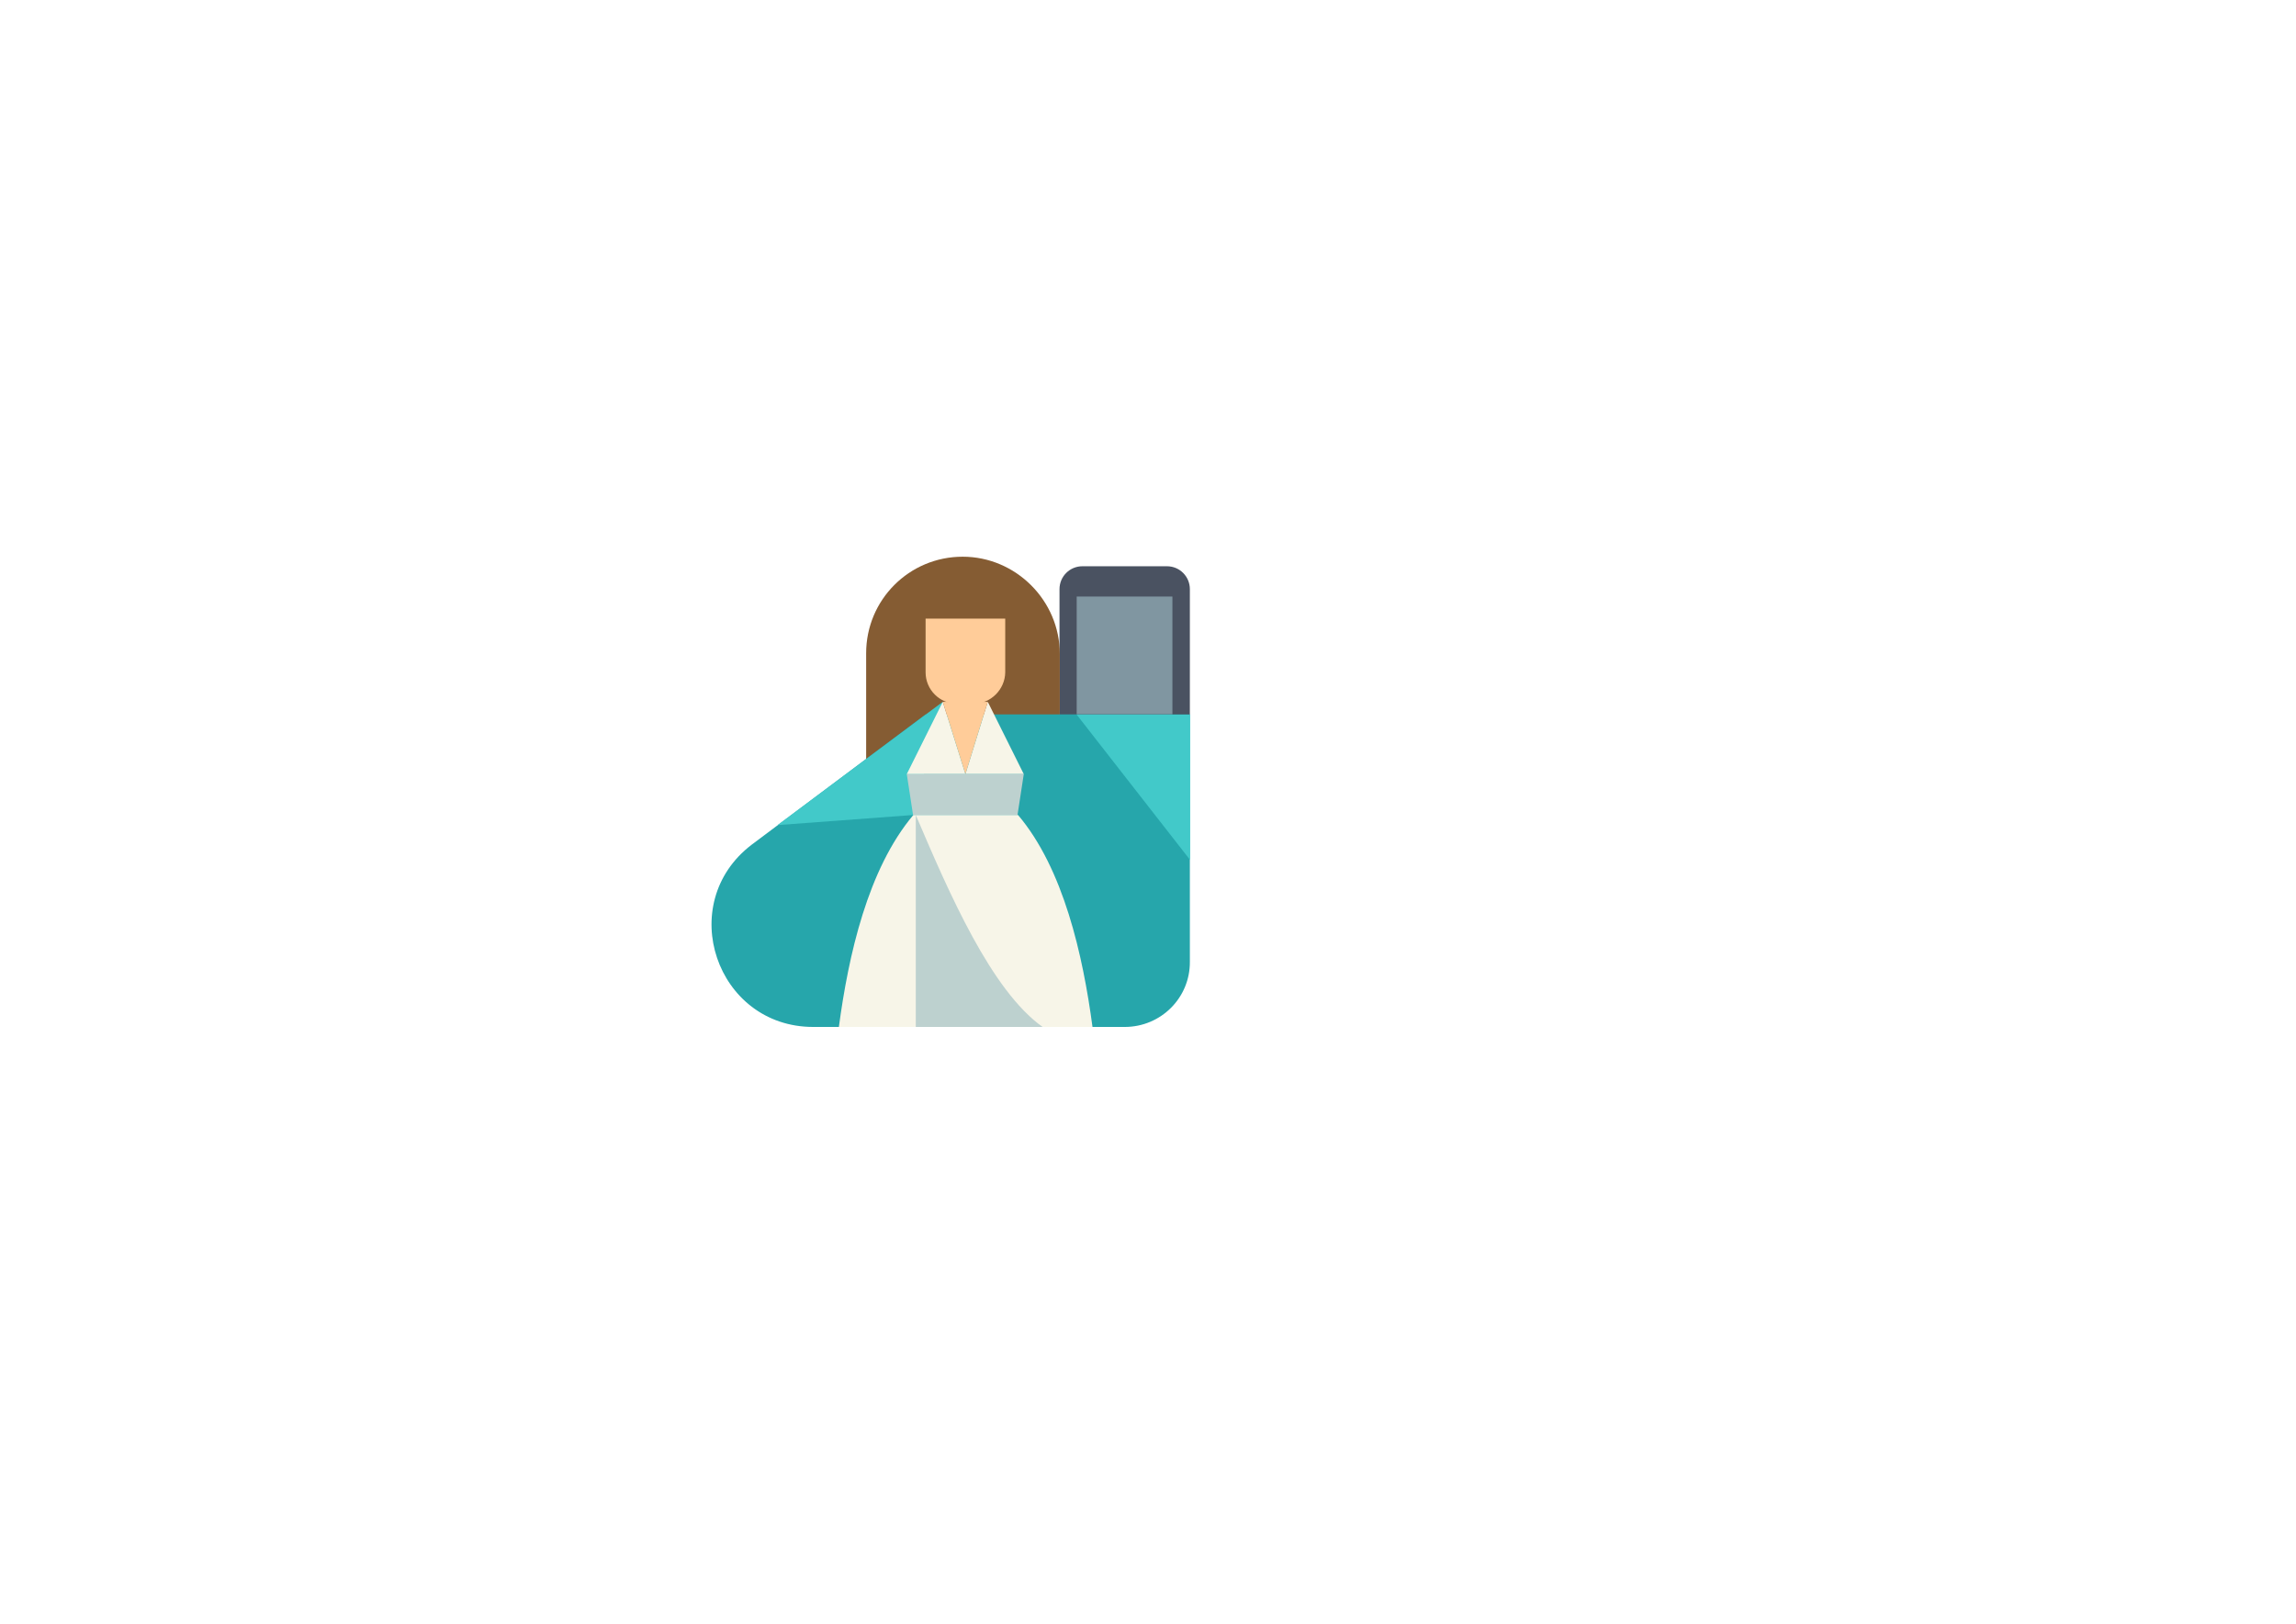
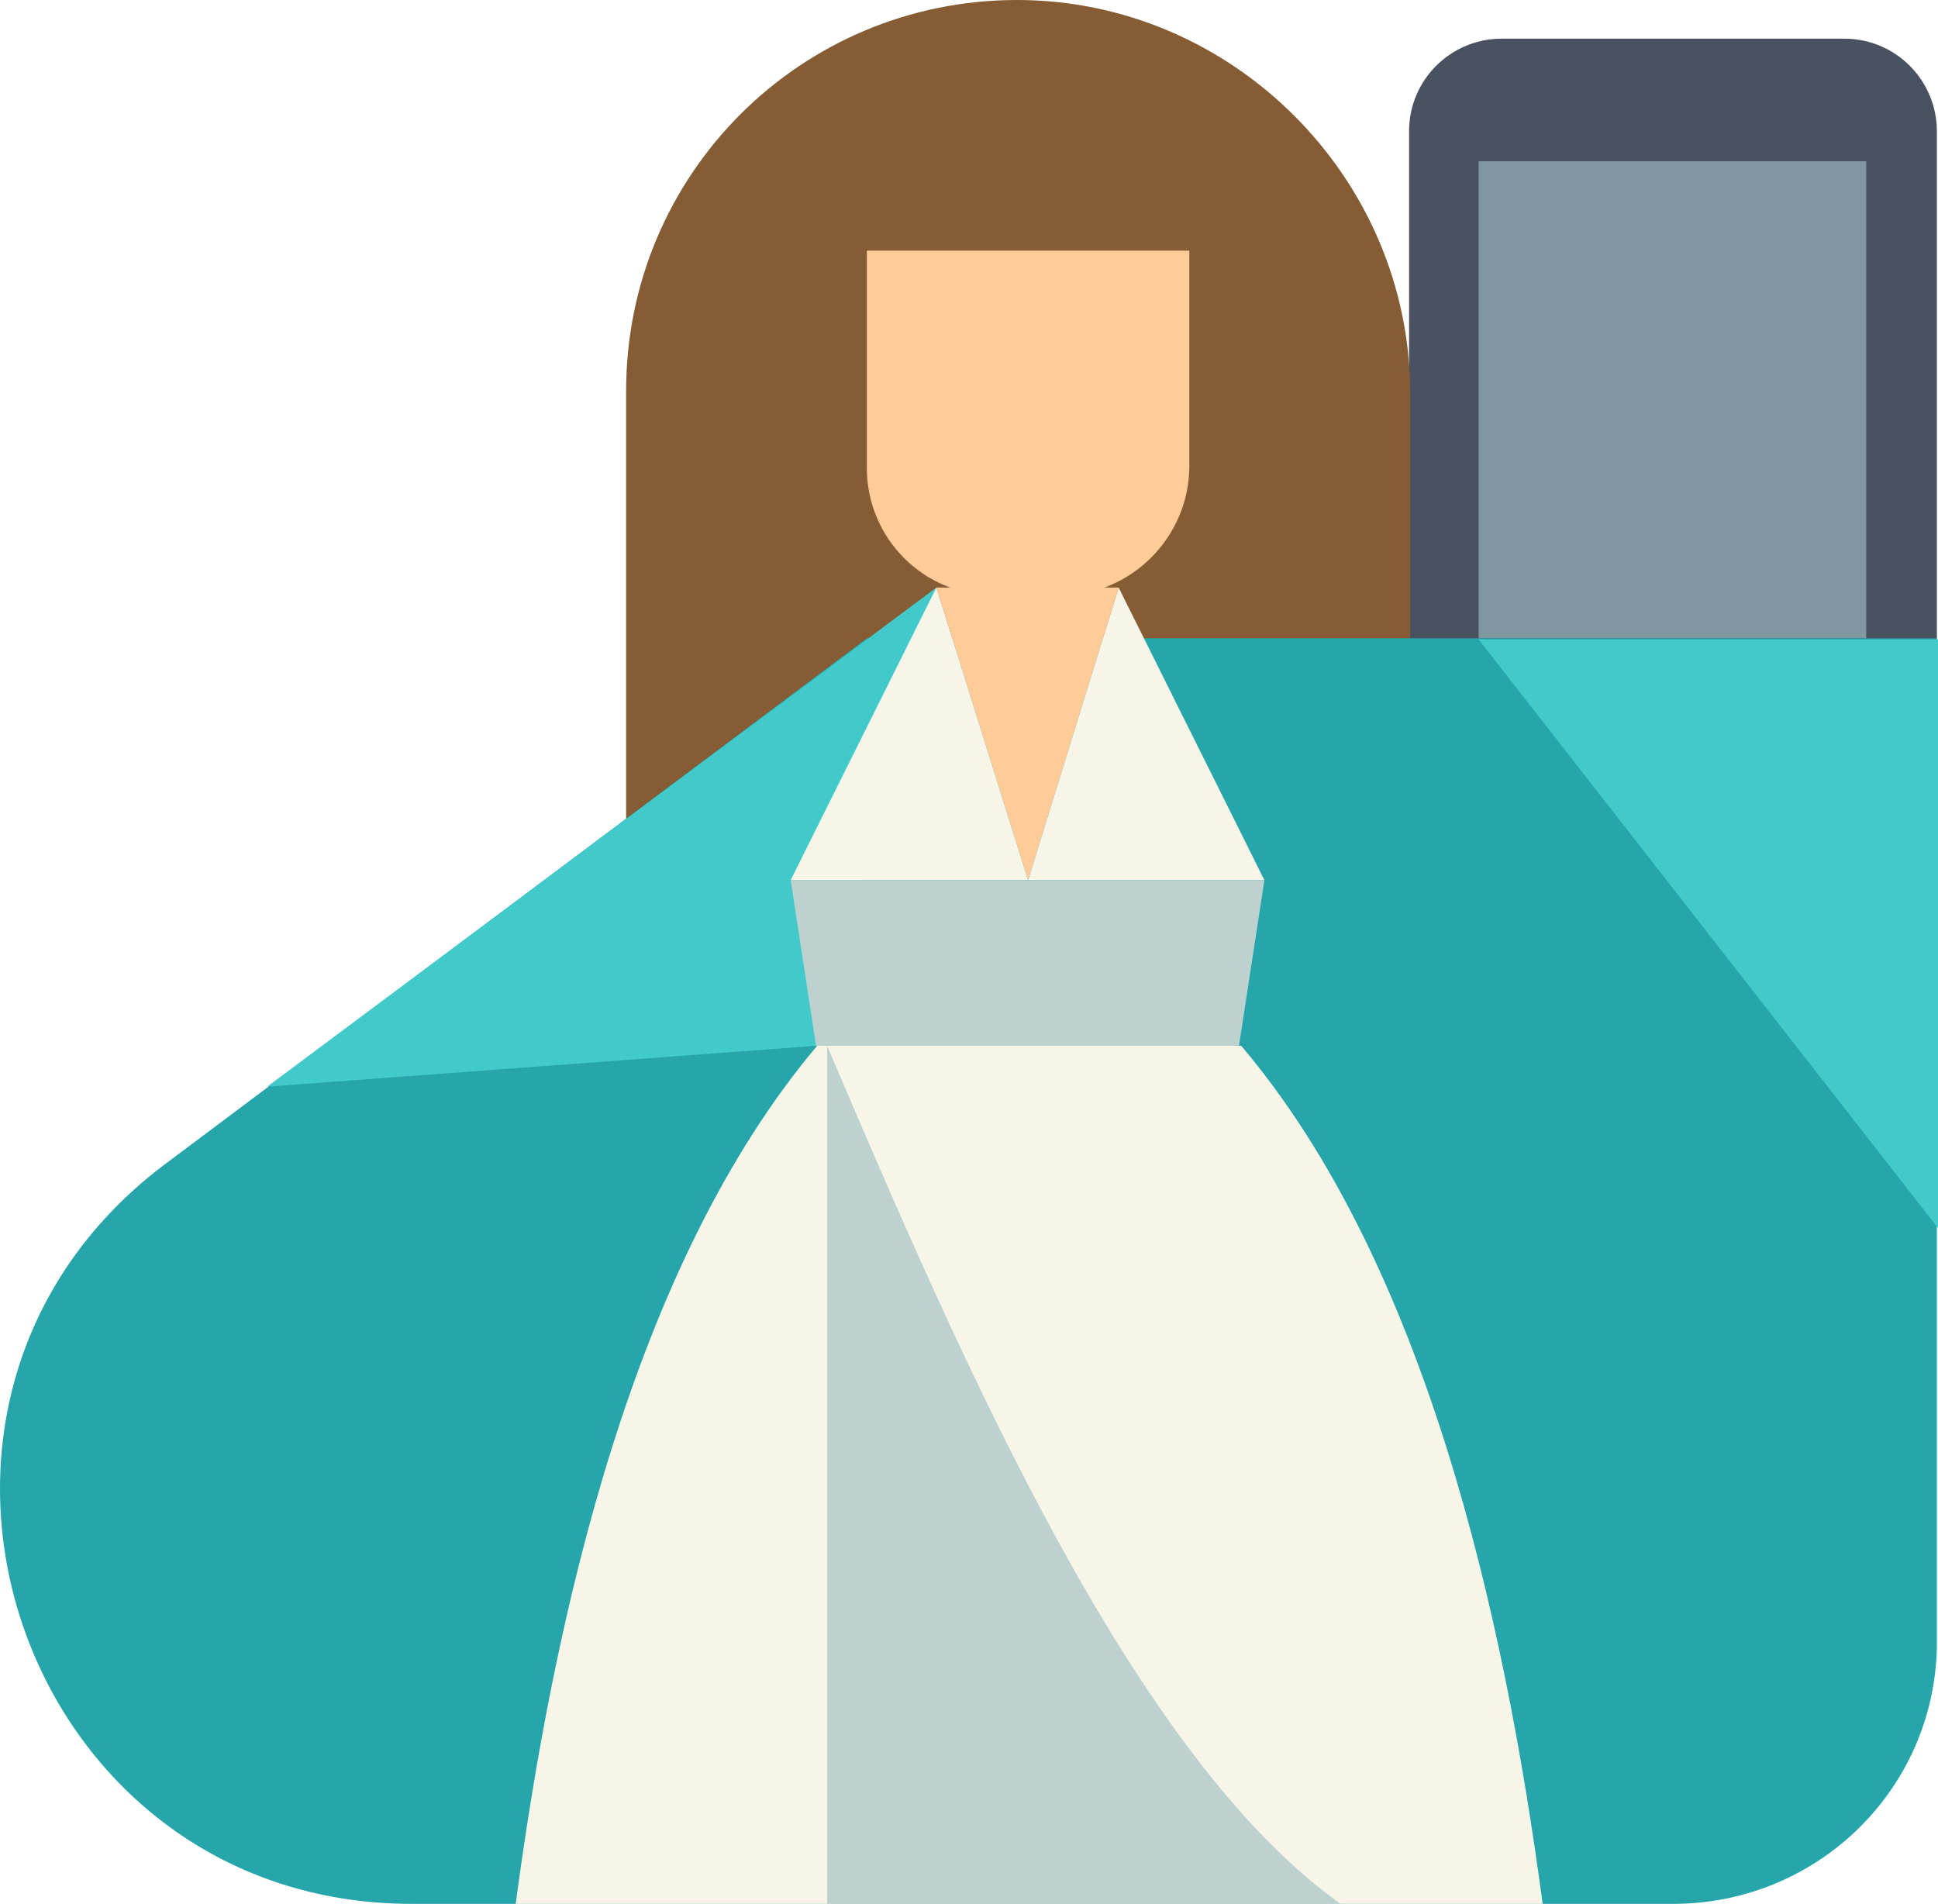
- <svg xmlns="http://www.w3.org/2000/svg" xmlns:xlink="http://www.w3.org/1999/xlink" version="1.1" id="Ebene_1" x="0px" y="0px" viewBox="0 0 841.9 595.3" enable-background="new 0 0 841.9 595.3" xml:space="preserve">
-   <g>
-     <g>
-       <defs>
+ <svg xmlns="http://www.w3.org/2000/svg" xmlns:xlink="http://www.w3.org/1999/xlink" version="1.1" id="Ebene_1" x="0px" y="0px" viewBox="0 0 175.5 172.4" enable-background="new 0 0 841.9 595.3" xml:space="preserve" width="175.5" height="172.4">
+   <defs id="defs5009" />
+   <g id="g4955" transform="translate(-260.9003,-204.1)">
+     <g id="g4957">
+       <defs id="defs4959">
        <rect id="SVGID_7_" x="193.1" y="204.1" width="318.3" height="256.3" />
      </defs>
      <clipPath id="SVGID_1_">
-         <use xlink:href="#SVGID_7_" overflow="visible" />
+         <use xlink:href="#SVGID_7_" overflow="visible" id="use4963" style="overflow:visible" x="0" y="0" width="100%" height="100%" />
      </clipPath>
    </g>
-     <g>
-       <defs>
+     <g id="g4965">
+       <defs id="defs4967">
        <rect id="SVGID_9_" x="193.1" y="204.1" width="318.3" height="256.3" />
      </defs>
      <clipPath id="SVGID_2_">
-         <use xlink:href="#SVGID_9_" overflow="visible" />
+         <use xlink:href="#SVGID_9_" overflow="visible" id="use4971" style="overflow:visible" x="0" y="0" width="100%" height="100%" />
      </clipPath>
    </g>
-     <g>
-       <defs>
+     <g id="g4973">
+       <defs id="defs4975">
        <rect id="SVGID_11_" x="193.1" y="204.1" width="318.3" height="256.3" />
      </defs>
      <clipPath id="SVGID_3_">
-         <use xlink:href="#SVGID_11_" overflow="visible" />
+         <use xlink:href="#SVGID_11_" overflow="visible" id="use4979" style="overflow:visible" x="0" y="0" width="100%" height="100%" />
      </clipPath>
-       <path clip-path="url(#SVGID_3_)" fill="#4A5261" d="M436.4,262h-47.9V216c0-4.7,3.8-8.4,8.4-8.4h31c4.7,0,8.4,3.8,8.4,8.4V262z" />
+       <path clip-path="url(#SVGID_3_)" d="m 436.4,262 -47.9,0 0,-46 c 0,-4.7 3.8,-8.4 8.4,-8.4 l 31,0 c 4.7,0 8.4,3.8 8.4,8.4 l 0,46 z" id="path4981" style="fill:#4a5261" />
    </g>
-     <rect x="394.8" y="218.7" fill="#8096A1" width="35.1" height="43.2" />
-     <path fill="#855C33" d="M317.6,239.5v61l71,0.2c0,0,0-57.3,0-61c0-19.5-16.1-35.6-35.6-35.6C333.4,204.1,317.6,219.9,317.6,239.5" />
-     <path fill="#26A6AB" d="M412.4,376.5H298.2c-35.6,0-50.9-45.2-22.6-66.8l63.8-47.8h96.9v90.7C436.4,365.8,425.7,376.5,412.4,376.5" />
-     <polygon fill="#42C9C9" points="334.8,298.8 285.1,302.5 345.7,257.3  " />
-     <polygon fill="#F7F5E8" points="332.5,283.8 345.7,257.3 354,283.8  " />
-     <polygon fill="#F7F5E8" points="354,283.8 362.2,257.3 375.4,283.8  " />
-     <polygon fill="#BDD1CF" points="373.1,298.8 334.8,298.8 332.5,283.8 375.4,283.8  " />
-     <path fill="#F7F5E8" d="M400.6,376.5c-3.5-26.2-10.6-58-27.3-77.7h-0.2h-19h-19h-0.2c-16.7,19.8-23.8,51.5-27.3,77.7H400.6z" />
-     <path fill="#FFCC99" d="M357,258h-6.1c-6.4,0-11.5-5.2-11.5-11.5v-19.7h29.2v19.7C368.5,252.8,363.3,258,357,258" />
-     <path fill="#BDD1CF" d="M335.8,376.5v-77.7c12.4,29.1,27.7,64.3,46.5,77.7H335.8z" />
-     <polygon fill="#FFCC99" points="345.7,257.3 354,283.8 362.2,257.3  " />
-     <polygon fill="#42C9C9" points="394.8,262 436.4,262 436.4,315.3  " />
+     <rect x="394.8" y="218.7" width="35.1" height="43.2" id="rect4983" style="fill:#8096a1" />
+     <path d="m 317.6,239.5 0,61 71,0.2 c 0,0 0,-57.3 0,-61 0,-19.5 -16.1,-35.6 -35.6,-35.6 -19.6,0 -35.4,15.8 -35.4,35.4" id="path4985" style="fill:#855c33" />
+     <path d="m 412.4,376.5 -114.2,0 c -35.6,0 -50.9,-45.2 -22.6,-66.8 l 63.8,-47.8 96.9,0 0,90.7 c 0.1,13.2 -10.6,23.9 -23.9,23.9" id="path4987" style="fill:#26a6ab" />
+     <polygon points="345.7,257.3 334.8,298.8 285.1,302.5 " id="polygon4989" style="fill:#42c9c9" />
+     <polygon points="354,283.8 332.5,283.8 345.7,257.3 " id="polygon4991" style="fill:#f7f5e8" />
+     <polygon points="375.4,283.8 354,283.8 362.2,257.3 " id="polygon4993" style="fill:#f7f5e8" />
+     <polygon points="373.1,298.8 334.8,298.8 332.5,283.8 375.4,283.8 " id="polygon4995" style="fill:#bdd1cf" />
+     <path d="m 400.6,376.5 c -3.5,-26.2 -10.6,-58 -27.3,-77.7 l -0.2,0 -19,0 -19,0 -0.2,0 c -16.7,19.8 -23.8,51.5 -27.3,77.7 l 93,0 z" id="path4997" style="fill:#f7f5e8" />
+     <path d="m 357,258 -6.1,0 c -6.4,0 -11.5,-5.2 -11.5,-11.5 l 0,-19.7 29.2,0 0,19.7 c -0.1,6.3 -5.3,11.5 -11.6,11.5" id="path4999" style="fill:#ffcc99" />
+     <path d="m 335.8,376.5 0,-77.7 c 12.4,29.1 27.7,64.3 46.5,77.7 l -46.5,0 z" id="path5001" style="fill:#bdd1cf" />
+     <polygon points="362.2,257.3 345.7,257.3 354,283.8 " id="polygon5003" style="fill:#ffcc99" />
+     <polygon points="436.4,315.3 394.8,262 436.4,262 " id="polygon5005" style="fill:#42c9c9" />
  </g>
</svg>
